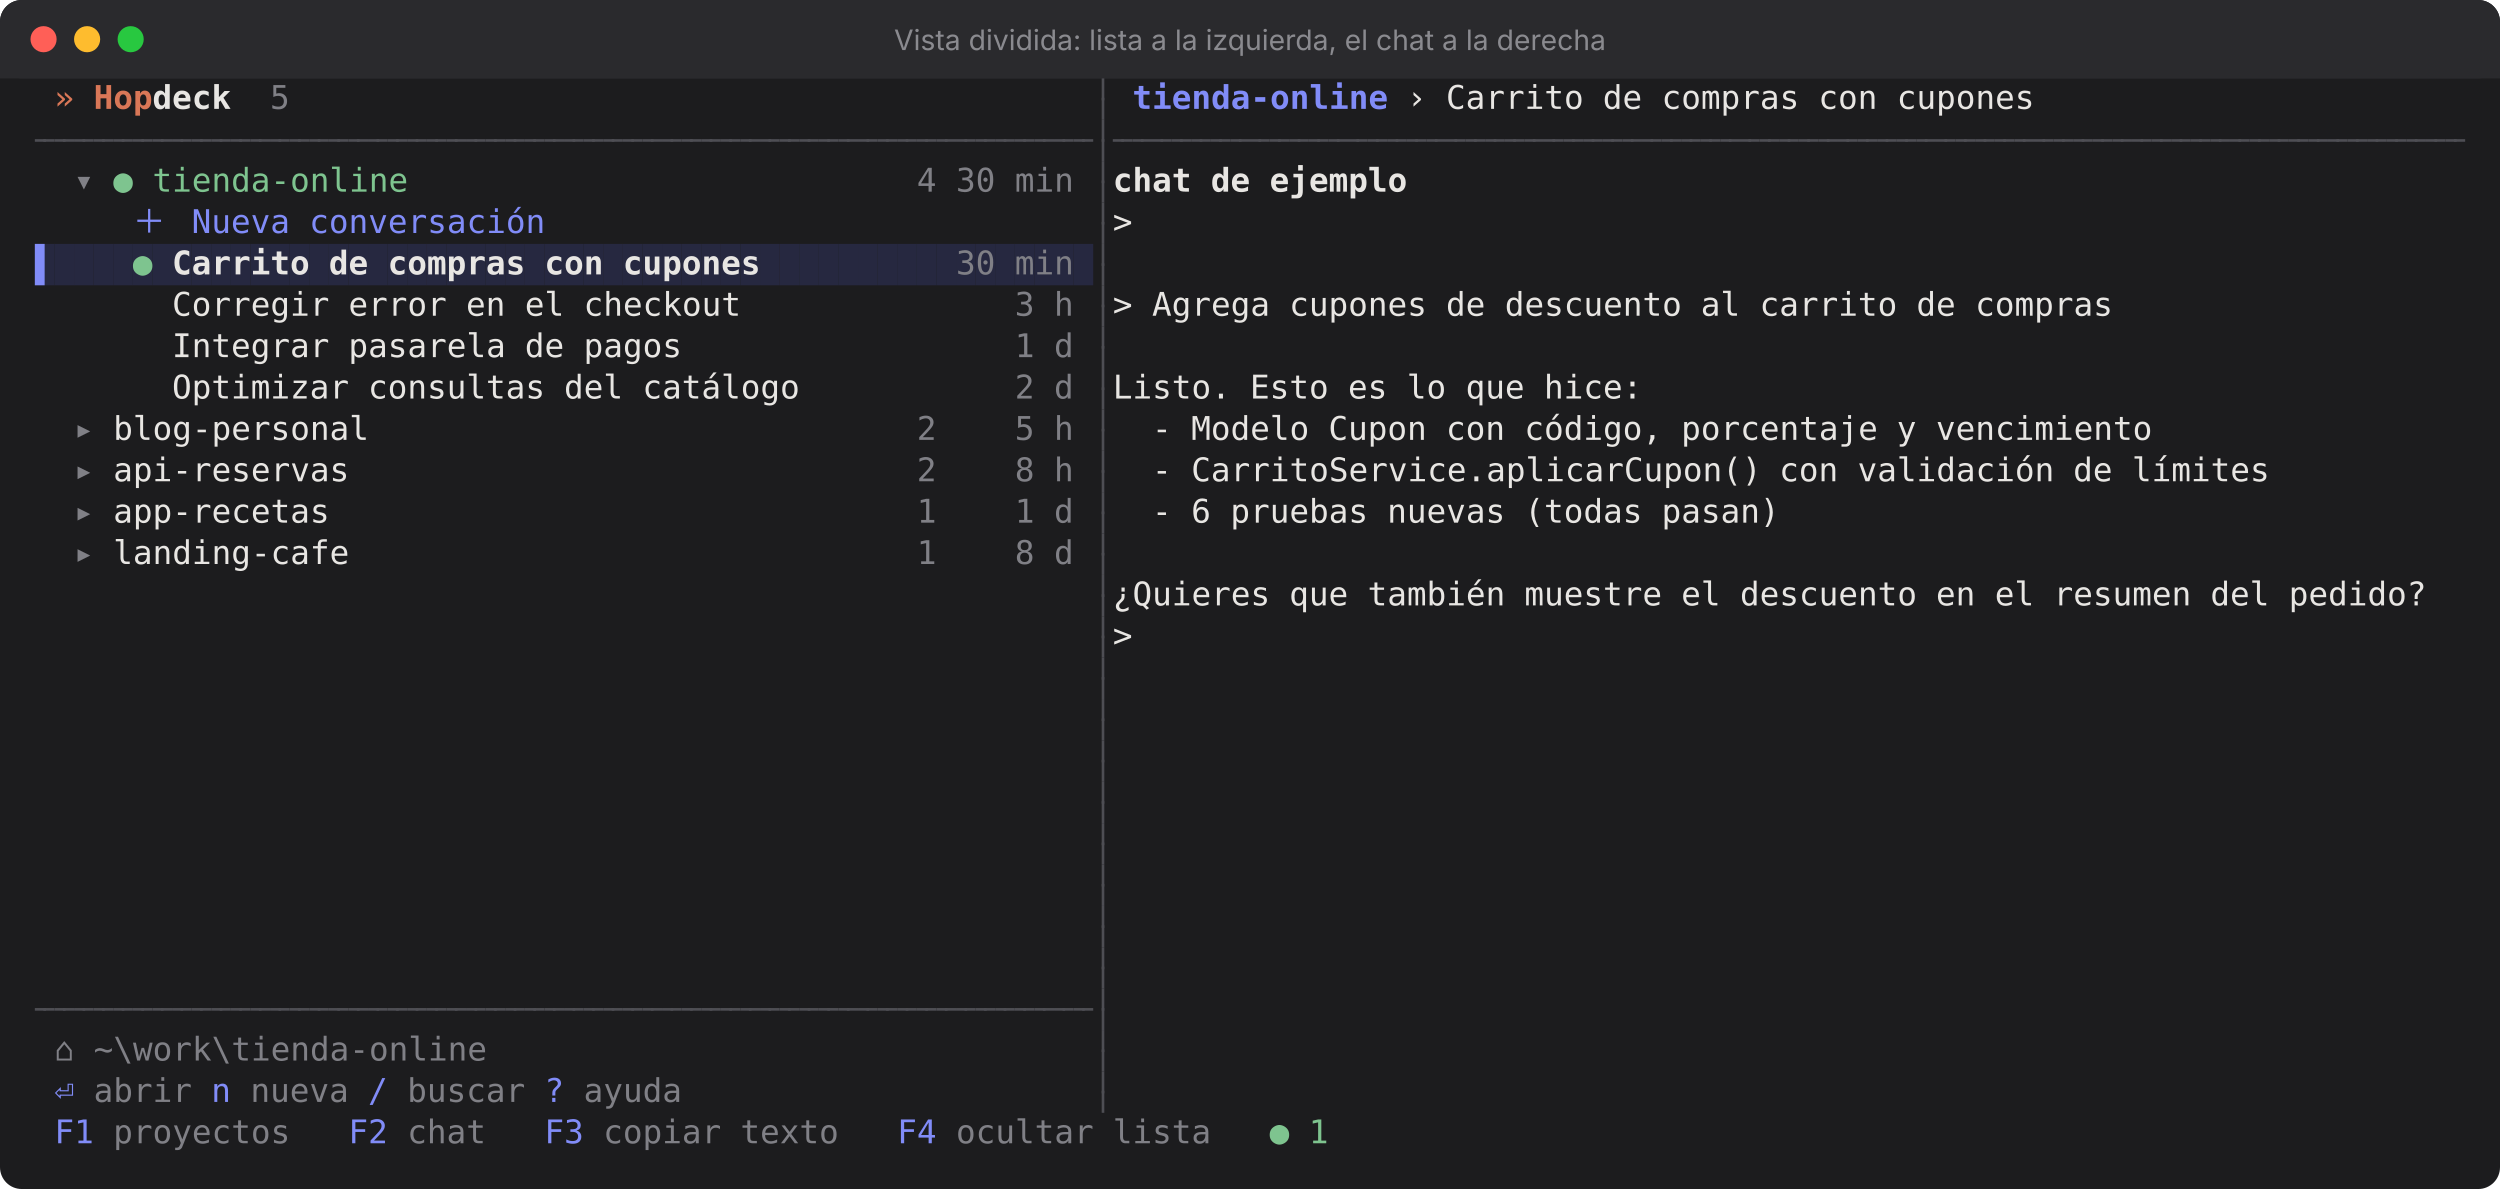
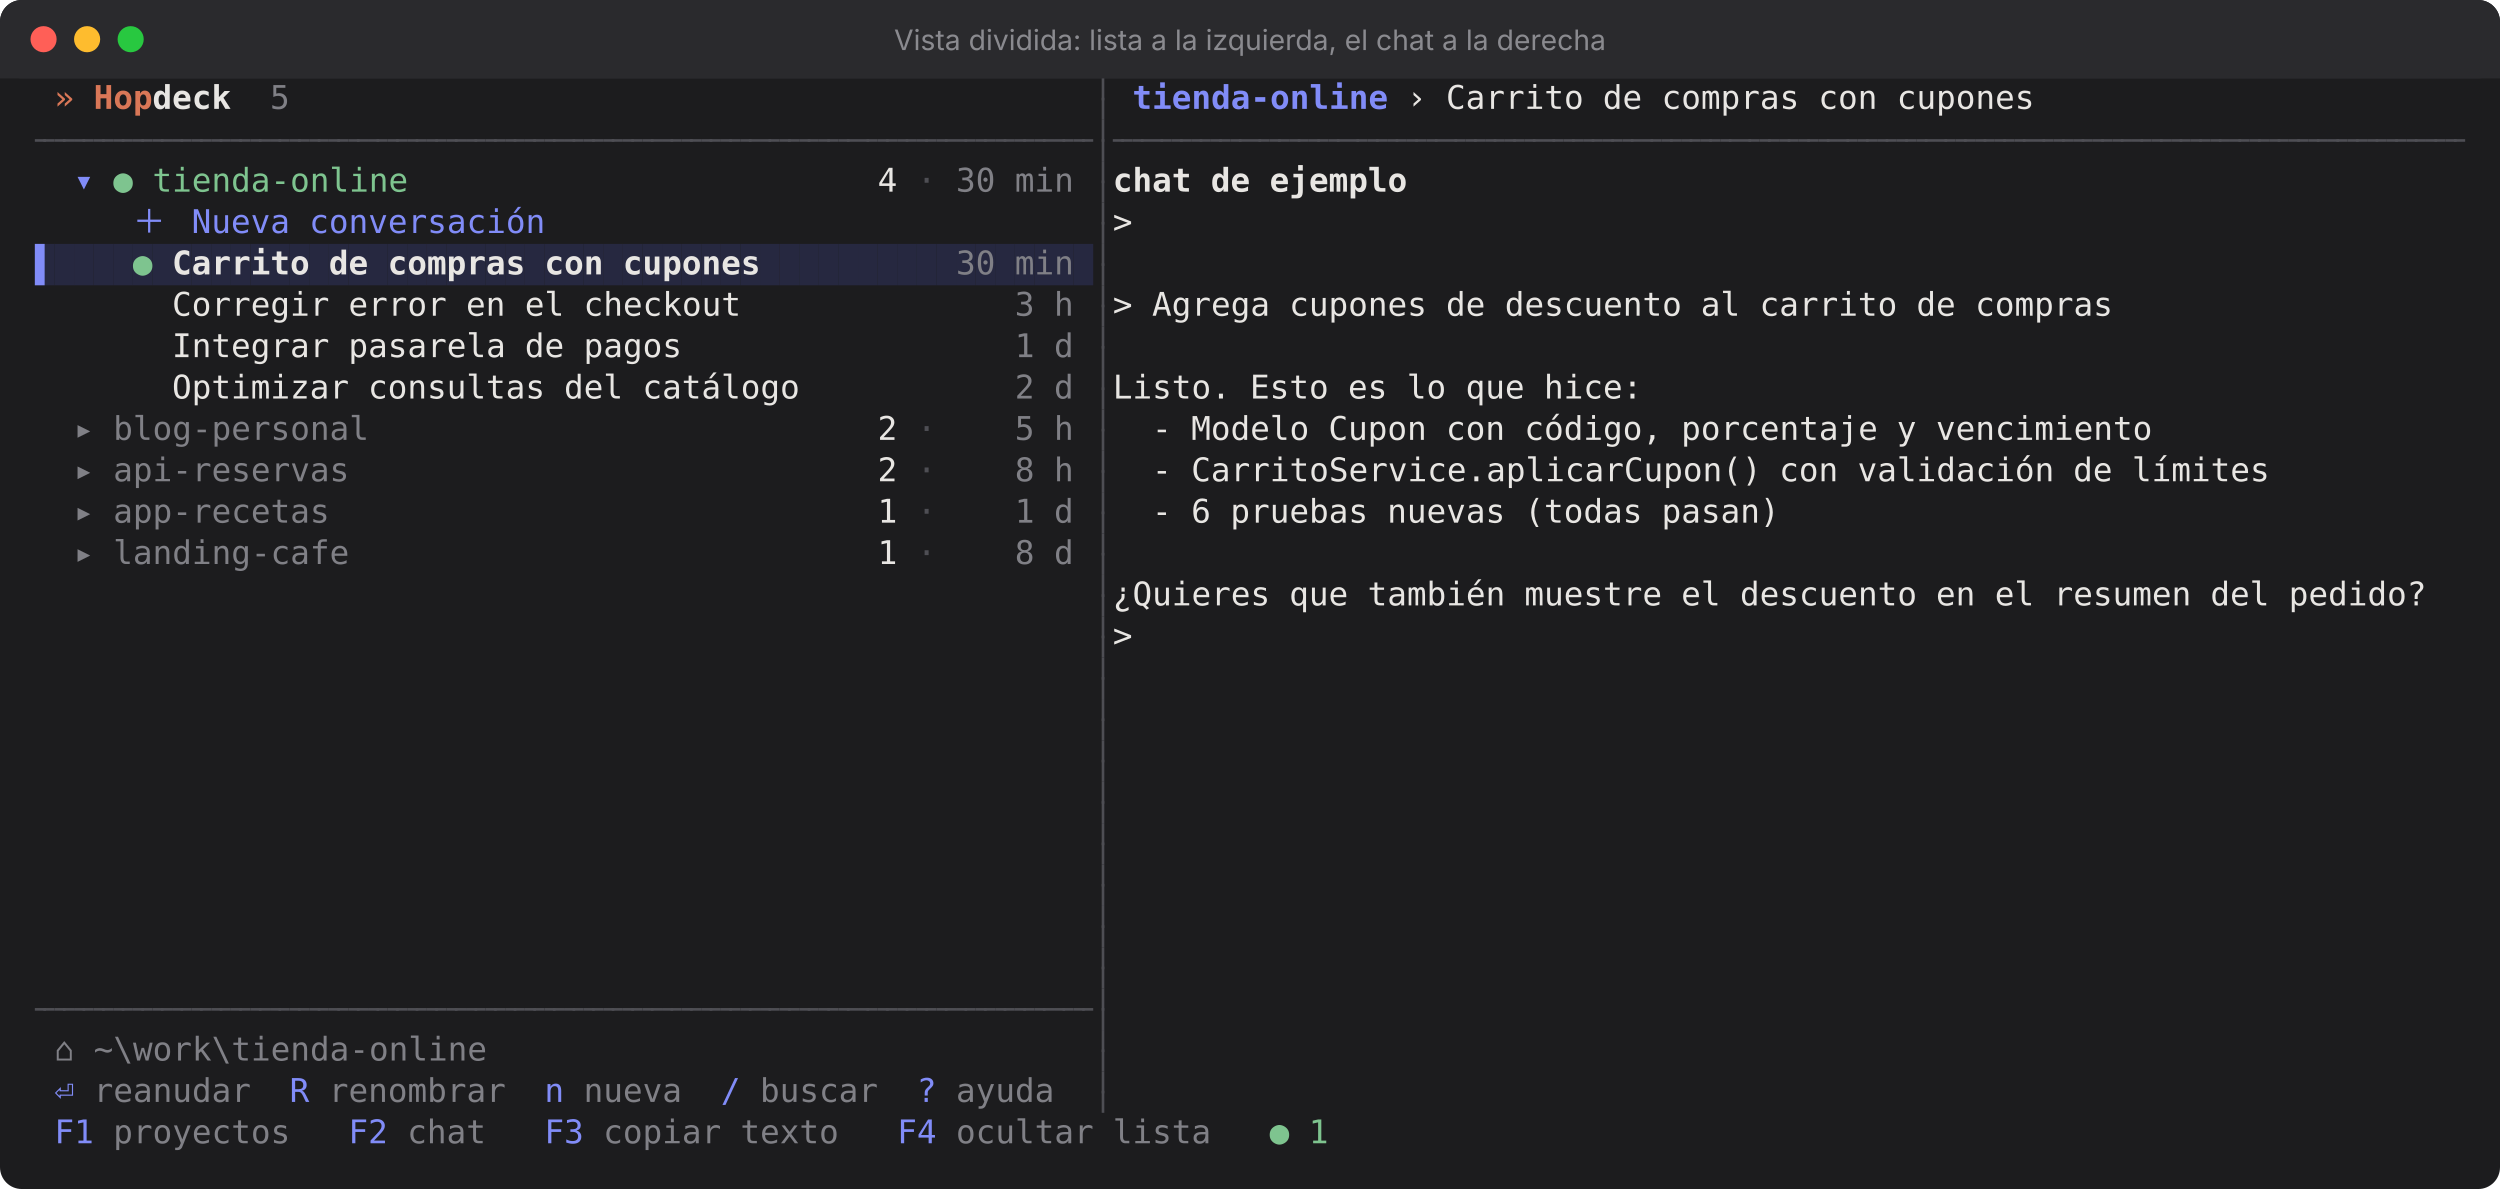
<svg xmlns="http://www.w3.org/2000/svg" width="1148" height="546" viewBox="0 0 1148 546" role="img" aria-label="Vista dividida: lista a la izquierda, el chat a la derecha">
  <rect width="1148" height="546" rx="10" fill="#1c1c1e" />
  <rect width="1148" height="36" rx="10" fill="#2a2a2d" />
  <rect y="26" width="1148" height="10" fill="#2a2a2d" />
  <circle cx="20" cy="18" r="6" fill="#ff5f57" />
  <circle cx="40" cy="18" r="6" fill="#febc2e" />
  <circle cx="60" cy="18" r="6" fill="#28c840" />
  <text x="574" y="23" fill="#8a8a8f" font-size="13" text-anchor="middle" font-family="system-ui, -apple-system, 'Segoe UI', sans-serif">Vista dividida: lista a la izquierda, el chat a la derecha</text>
  <g font-family="'Cascadia Mono', 'SFMono-Regular', Consolas, 'DejaVu Sans Mono', 'Liberation Mono', Menlo, monospace" font-size="15">
    <rect x="16" y="112" width="9" height="19" fill="#262840" />
    <rect x="25" y="112" width="9" height="19" fill="#262840" />
    <rect x="34" y="112" width="9" height="19" fill="#262840" />
    <rect x="43" y="112" width="9" height="19" fill="#262840" />
    <rect x="52" y="112" width="9" height="19" fill="#262840" />
    <rect x="61" y="112" width="9" height="19" fill="#262840" />
    <rect x="70" y="112" width="9" height="19" fill="#262840" />
    <rect x="79" y="112" width="9" height="19" fill="#262840" />
    <rect x="88" y="112" width="9" height="19" fill="#262840" />
    <rect x="97" y="112" width="9" height="19" fill="#262840" />
    <rect x="106" y="112" width="9" height="19" fill="#262840" />
    <rect x="115" y="112" width="9" height="19" fill="#262840" />
    <rect x="124" y="112" width="9" height="19" fill="#262840" />
    <rect x="133" y="112" width="9" height="19" fill="#262840" />
    <rect x="142" y="112" width="9" height="19" fill="#262840" />
    <rect x="151" y="112" width="9" height="19" fill="#262840" />
    <rect x="160" y="112" width="9" height="19" fill="#262840" />
    <rect x="169" y="112" width="9" height="19" fill="#262840" />
    <rect x="178" y="112" width="9" height="19" fill="#262840" />
    <rect x="187" y="112" width="9" height="19" fill="#262840" />
    <rect x="196" y="112" width="9" height="19" fill="#262840" />
    <rect x="205" y="112" width="9" height="19" fill="#262840" />
    <rect x="214" y="112" width="9" height="19" fill="#262840" />
    <rect x="223" y="112" width="9" height="19" fill="#262840" />
    <rect x="232" y="112" width="9" height="19" fill="#262840" />
    <rect x="241" y="112" width="9" height="19" fill="#262840" />
    <rect x="250" y="112" width="9" height="19" fill="#262840" />
    <rect x="259" y="112" width="9" height="19" fill="#262840" />
    <rect x="268" y="112" width="9" height="19" fill="#262840" />
    <rect x="277" y="112" width="9" height="19" fill="#262840" />
    <rect x="286" y="112" width="9" height="19" fill="#262840" />
    <rect x="295" y="112" width="9" height="19" fill="#262840" />
    <rect x="304" y="112" width="9" height="19" fill="#262840" />
    <rect x="313" y="112" width="9" height="19" fill="#262840" />
    <rect x="322" y="112" width="9" height="19" fill="#262840" />
    <rect x="331" y="112" width="9" height="19" fill="#262840" />
    <rect x="340" y="112" width="9" height="19" fill="#262840" />
    <rect x="349" y="112" width="9" height="19" fill="#262840" />
    <rect x="358" y="112" width="9" height="19" fill="#262840" />
    <rect x="367" y="112" width="9" height="19" fill="#262840" />
    <rect x="376" y="112" width="9" height="19" fill="#262840" />
    <rect x="385" y="112" width="9" height="19" fill="#262840" />
    <rect x="394" y="112" width="9" height="19" fill="#262840" />
    <rect x="403" y="112" width="9" height="19" fill="#262840" />
    <rect x="412" y="112" width="9" height="19" fill="#262840" />
    <rect x="421" y="112" width="9" height="19" fill="#262840" />
    <rect x="430" y="112" width="9" height="19" fill="#262840" />
    <rect x="439" y="112" width="9" height="19" fill="#262840" />
    <rect x="448" y="112" width="9" height="19" fill="#262840" />
    <rect x="457" y="112" width="9" height="19" fill="#262840" />
    <rect x="466" y="112" width="9" height="19" fill="#262840" />
    <rect x="475" y="112" width="9" height="19" fill="#262840" />
    <rect x="484" y="112" width="9" height="19" fill="#262840" />
    <rect x="493" y="112" width="9" height="19" fill="#262840" />
    <rect x="505.9" y="36" width="1.2" height="10.1" fill="#4e4e54" />
    <rect x="505.9" y="44.9" width="1.2" height="10.1" fill="#4e4e54" />
    <rect x="16" y="63.9" width="5.1" height="1.2" fill="#4e4e54" />
    <rect x="19.9" y="63.9" width="5.1" height="1.2" fill="#4e4e54" />
    <rect x="25" y="63.9" width="5.1" height="1.2" fill="#4e4e54" />
    <rect x="28.9" y="63.9" width="5.1" height="1.2" fill="#4e4e54" />
    <rect x="34" y="63.9" width="5.1" height="1.2" fill="#4e4e54" />
    <rect x="37.9" y="63.9" width="5.1" height="1.2" fill="#4e4e54" />
    <rect x="43" y="63.9" width="5.1" height="1.2" fill="#4e4e54" />
    <rect x="46.9" y="63.9" width="5.1" height="1.2" fill="#4e4e54" />
    <rect x="52" y="63.9" width="5.1" height="1.2" fill="#4e4e54" />
    <rect x="55.9" y="63.9" width="5.1" height="1.2" fill="#4e4e54" />
    <rect x="61" y="63.9" width="5.1" height="1.2" fill="#4e4e54" />
    <rect x="64.9" y="63.9" width="5.1" height="1.2" fill="#4e4e54" />
    <rect x="70" y="63.9" width="5.1" height="1.2" fill="#4e4e54" />
    <rect x="73.9" y="63.9" width="5.1" height="1.2" fill="#4e4e54" />
    <rect x="79" y="63.9" width="5.1" height="1.2" fill="#4e4e54" />
    <rect x="82.9" y="63.9" width="5.1" height="1.2" fill="#4e4e54" />
    <rect x="88" y="63.9" width="5.1" height="1.2" fill="#4e4e54" />
    <rect x="91.9" y="63.9" width="5.1" height="1.2" fill="#4e4e54" />
    <rect x="97" y="63.9" width="5.1" height="1.2" fill="#4e4e54" />
    <rect x="100.9" y="63.9" width="5.1" height="1.2" fill="#4e4e54" />
    <rect x="106" y="63.9" width="5.1" height="1.2" fill="#4e4e54" />
    <rect x="109.9" y="63.9" width="5.1" height="1.2" fill="#4e4e54" />
    <rect x="115" y="63.9" width="5.1" height="1.2" fill="#4e4e54" />
    <rect x="118.9" y="63.9" width="5.1" height="1.2" fill="#4e4e54" />
    <rect x="124" y="63.9" width="5.1" height="1.2" fill="#4e4e54" />
    <rect x="127.9" y="63.9" width="5.1" height="1.2" fill="#4e4e54" />
    <rect x="133" y="63.9" width="5.1" height="1.2" fill="#4e4e54" />
    <rect x="136.9" y="63.9" width="5.1" height="1.2" fill="#4e4e54" />
    <rect x="142" y="63.9" width="5.1" height="1.2" fill="#4e4e54" />
    <rect x="145.9" y="63.9" width="5.1" height="1.2" fill="#4e4e54" />
    <rect x="151" y="63.9" width="5.1" height="1.2" fill="#4e4e54" />
    <rect x="154.9" y="63.9" width="5.1" height="1.2" fill="#4e4e54" />
    <rect x="160" y="63.9" width="5.1" height="1.2" fill="#4e4e54" />
    <rect x="163.9" y="63.9" width="5.1" height="1.2" fill="#4e4e54" />
    <rect x="169" y="63.9" width="5.1" height="1.2" fill="#4e4e54" />
    <rect x="172.9" y="63.9" width="5.1" height="1.2" fill="#4e4e54" />
    <rect x="178" y="63.9" width="5.1" height="1.2" fill="#4e4e54" />
    <rect x="181.9" y="63.9" width="5.1" height="1.2" fill="#4e4e54" />
    <rect x="187" y="63.9" width="5.1" height="1.2" fill="#4e4e54" />
    <rect x="190.9" y="63.9" width="5.1" height="1.2" fill="#4e4e54" />
    <rect x="196" y="63.9" width="5.1" height="1.2" fill="#4e4e54" />
    <rect x="199.9" y="63.9" width="5.1" height="1.2" fill="#4e4e54" />
    <rect x="205" y="63.9" width="5.1" height="1.2" fill="#4e4e54" />
    <rect x="208.9" y="63.9" width="5.1" height="1.2" fill="#4e4e54" />
    <rect x="214" y="63.9" width="5.1" height="1.2" fill="#4e4e54" />
    <rect x="217.9" y="63.9" width="5.1" height="1.2" fill="#4e4e54" />
    <rect x="223" y="63.9" width="5.1" height="1.2" fill="#4e4e54" />
    <rect x="226.9" y="63.9" width="5.1" height="1.2" fill="#4e4e54" />
    <rect x="232" y="63.9" width="5.1" height="1.2" fill="#4e4e54" />
    <rect x="235.9" y="63.9" width="5.1" height="1.2" fill="#4e4e54" />
    <rect x="241" y="63.9" width="5.1" height="1.2" fill="#4e4e54" />
    <rect x="244.9" y="63.9" width="5.1" height="1.2" fill="#4e4e54" />
    <rect x="250" y="63.9" width="5.1" height="1.2" fill="#4e4e54" />
    <rect x="253.9" y="63.9" width="5.1" height="1.2" fill="#4e4e54" />
    <rect x="259" y="63.9" width="5.1" height="1.2" fill="#4e4e54" />
    <rect x="262.9" y="63.9" width="5.1" height="1.2" fill="#4e4e54" />
    <rect x="268" y="63.9" width="5.1" height="1.2" fill="#4e4e54" />
    <rect x="271.9" y="63.9" width="5.1" height="1.2" fill="#4e4e54" />
    <rect x="277" y="63.9" width="5.1" height="1.2" fill="#4e4e54" />
    <rect x="280.9" y="63.9" width="5.1" height="1.2" fill="#4e4e54" />
    <rect x="286" y="63.9" width="5.1" height="1.2" fill="#4e4e54" />
    <rect x="289.9" y="63.9" width="5.1" height="1.2" fill="#4e4e54" />
    <rect x="295" y="63.9" width="5.1" height="1.2" fill="#4e4e54" />
    <rect x="298.9" y="63.9" width="5.1" height="1.2" fill="#4e4e54" />
    <rect x="304" y="63.9" width="5.1" height="1.2" fill="#4e4e54" />
    <rect x="307.9" y="63.9" width="5.1" height="1.2" fill="#4e4e54" />
    <rect x="313" y="63.9" width="5.1" height="1.2" fill="#4e4e54" />
    <rect x="316.9" y="63.9" width="5.1" height="1.2" fill="#4e4e54" />
    <rect x="322" y="63.9" width="5.1" height="1.2" fill="#4e4e54" />
    <rect x="325.9" y="63.9" width="5.1" height="1.2" fill="#4e4e54" />
    <rect x="331" y="63.9" width="5.1" height="1.2" fill="#4e4e54" />
    <rect x="334.9" y="63.9" width="5.1" height="1.2" fill="#4e4e54" />
    <rect x="340" y="63.9" width="5.1" height="1.2" fill="#4e4e54" />
    <rect x="343.9" y="63.9" width="5.1" height="1.2" fill="#4e4e54" />
    <rect x="349" y="63.9" width="5.1" height="1.2" fill="#4e4e54" />
    <rect x="352.9" y="63.9" width="5.1" height="1.2" fill="#4e4e54" />
    <rect x="358" y="63.9" width="5.1" height="1.2" fill="#4e4e54" />
    <rect x="361.9" y="63.9" width="5.1" height="1.2" fill="#4e4e54" />
    <rect x="367" y="63.9" width="5.1" height="1.2" fill="#4e4e54" />
    <rect x="370.9" y="63.9" width="5.1" height="1.2" fill="#4e4e54" />
    <rect x="376" y="63.9" width="5.1" height="1.2" fill="#4e4e54" />
    <rect x="379.9" y="63.9" width="5.1" height="1.2" fill="#4e4e54" />
    <rect x="385" y="63.9" width="5.1" height="1.2" fill="#4e4e54" />
    <rect x="388.9" y="63.9" width="5.1" height="1.2" fill="#4e4e54" />
    <rect x="394" y="63.9" width="5.1" height="1.2" fill="#4e4e54" />
    <rect x="397.9" y="63.9" width="5.1" height="1.2" fill="#4e4e54" />
    <rect x="403" y="63.9" width="5.1" height="1.2" fill="#4e4e54" />
    <rect x="406.9" y="63.9" width="5.1" height="1.2" fill="#4e4e54" />
    <rect x="412" y="63.9" width="5.1" height="1.2" fill="#4e4e54" />
    <rect x="415.9" y="63.9" width="5.1" height="1.2" fill="#4e4e54" />
    <rect x="421" y="63.9" width="5.1" height="1.2" fill="#4e4e54" />
    <rect x="424.9" y="63.9" width="5.1" height="1.2" fill="#4e4e54" />
    <rect x="430" y="63.9" width="5.1" height="1.2" fill="#4e4e54" />
    <rect x="433.9" y="63.9" width="5.1" height="1.2" fill="#4e4e54" />
    <rect x="439" y="63.9" width="5.1" height="1.2" fill="#4e4e54" />
    <rect x="442.9" y="63.9" width="5.1" height="1.2" fill="#4e4e54" />
    <rect x="448" y="63.9" width="5.1" height="1.2" fill="#4e4e54" />
    <rect x="451.9" y="63.9" width="5.1" height="1.2" fill="#4e4e54" />
    <rect x="457" y="63.9" width="5.1" height="1.2" fill="#4e4e54" />
    <rect x="460.9" y="63.9" width="5.1" height="1.2" fill="#4e4e54" />
    <rect x="466" y="63.9" width="5.1" height="1.2" fill="#4e4e54" />
    <rect x="469.9" y="63.9" width="5.1" height="1.2" fill="#4e4e54" />
    <rect x="475" y="63.9" width="5.1" height="1.2" fill="#4e4e54" />
    <rect x="478.9" y="63.9" width="5.1" height="1.2" fill="#4e4e54" />
    <rect x="484" y="63.9" width="5.1" height="1.2" fill="#4e4e54" />
    <rect x="487.9" y="63.9" width="5.1" height="1.2" fill="#4e4e54" />
    <rect x="493" y="63.9" width="5.1" height="1.2" fill="#4e4e54" />
    <rect x="496.9" y="63.9" width="5.1" height="1.2" fill="#4e4e54" />
    <rect x="505.9" y="55" width="1.2" height="10.1" fill="#4e4e54" />
    <rect x="505.9" y="63.9" width="1.2" height="10.1" fill="#4e4e54" />
    <rect x="511" y="63.9" width="5.1" height="1.2" fill="#4e4e54" />
    <rect x="514.9" y="63.9" width="5.1" height="1.2" fill="#4e4e54" />
    <rect x="520" y="63.9" width="5.1" height="1.2" fill="#4e4e54" />
    <rect x="523.9" y="63.9" width="5.1" height="1.2" fill="#4e4e54" />
    <rect x="529" y="63.9" width="5.1" height="1.2" fill="#4e4e54" />
    <rect x="532.9" y="63.9" width="5.1" height="1.2" fill="#4e4e54" />
    <rect x="538" y="63.9" width="5.1" height="1.2" fill="#4e4e54" />
    <rect x="541.9" y="63.9" width="5.1" height="1.2" fill="#4e4e54" />
    <rect x="547" y="63.9" width="5.1" height="1.2" fill="#4e4e54" />
    <rect x="550.9" y="63.9" width="5.1" height="1.2" fill="#4e4e54" />
    <rect x="556" y="63.9" width="5.1" height="1.2" fill="#4e4e54" />
    <rect x="559.9" y="63.9" width="5.1" height="1.2" fill="#4e4e54" />
    <rect x="565" y="63.9" width="5.1" height="1.2" fill="#4e4e54" />
    <rect x="568.9" y="63.9" width="5.1" height="1.2" fill="#4e4e54" />
    <rect x="574" y="63.9" width="5.1" height="1.2" fill="#4e4e54" />
    <rect x="577.9" y="63.9" width="5.1" height="1.2" fill="#4e4e54" />
    <rect x="583" y="63.9" width="5.1" height="1.2" fill="#4e4e54" />
    <rect x="586.9" y="63.9" width="5.1" height="1.2" fill="#4e4e54" />
    <rect x="592" y="63.9" width="5.1" height="1.2" fill="#4e4e54" />
    <rect x="595.9" y="63.9" width="5.1" height="1.2" fill="#4e4e54" />
    <rect x="601" y="63.9" width="5.1" height="1.2" fill="#4e4e54" />
    <rect x="604.9" y="63.9" width="5.1" height="1.2" fill="#4e4e54" />
    <rect x="610" y="63.9" width="5.1" height="1.2" fill="#4e4e54" />
    <rect x="613.9" y="63.9" width="5.1" height="1.2" fill="#4e4e54" />
    <rect x="619" y="63.9" width="5.1" height="1.2" fill="#4e4e54" />
    <rect x="622.9" y="63.9" width="5.1" height="1.2" fill="#4e4e54" />
    <rect x="628" y="63.9" width="5.1" height="1.2" fill="#4e4e54" />
    <rect x="631.9" y="63.9" width="5.1" height="1.2" fill="#4e4e54" />
    <rect x="637" y="63.9" width="5.1" height="1.2" fill="#4e4e54" />
    <rect x="640.9" y="63.9" width="5.1" height="1.2" fill="#4e4e54" />
    <rect x="646" y="63.9" width="5.1" height="1.2" fill="#4e4e54" />
    <rect x="649.9" y="63.9" width="5.1" height="1.2" fill="#4e4e54" />
    <rect x="655" y="63.9" width="5.1" height="1.2" fill="#4e4e54" />
    <rect x="658.9" y="63.9" width="5.1" height="1.2" fill="#4e4e54" />
    <rect x="664" y="63.9" width="5.1" height="1.2" fill="#4e4e54" />
    <rect x="667.9" y="63.9" width="5.1" height="1.2" fill="#4e4e54" />
    <rect x="673" y="63.9" width="5.1" height="1.2" fill="#4e4e54" />
    <rect x="676.9" y="63.9" width="5.1" height="1.2" fill="#4e4e54" />
    <rect x="682" y="63.9" width="5.1" height="1.2" fill="#4e4e54" />
    <rect x="685.9" y="63.9" width="5.1" height="1.2" fill="#4e4e54" />
    <rect x="691" y="63.9" width="5.1" height="1.2" fill="#4e4e54" />
    <rect x="694.9" y="63.9" width="5.1" height="1.2" fill="#4e4e54" />
    <rect x="700" y="63.9" width="5.1" height="1.2" fill="#4e4e54" />
    <rect x="703.9" y="63.9" width="5.1" height="1.2" fill="#4e4e54" />
    <rect x="709" y="63.9" width="5.1" height="1.2" fill="#4e4e54" />
    <rect x="712.9" y="63.9" width="5.1" height="1.2" fill="#4e4e54" />
    <rect x="718" y="63.9" width="5.1" height="1.2" fill="#4e4e54" />
    <rect x="721.9" y="63.9" width="5.1" height="1.2" fill="#4e4e54" />
    <rect x="727" y="63.9" width="5.1" height="1.2" fill="#4e4e54" />
    <rect x="730.9" y="63.9" width="5.1" height="1.2" fill="#4e4e54" />
    <rect x="736" y="63.9" width="5.1" height="1.2" fill="#4e4e54" />
    <rect x="739.9" y="63.9" width="5.1" height="1.2" fill="#4e4e54" />
    <rect x="745" y="63.9" width="5.1" height="1.2" fill="#4e4e54" />
    <rect x="748.9" y="63.9" width="5.1" height="1.2" fill="#4e4e54" />
    <rect x="754" y="63.9" width="5.1" height="1.2" fill="#4e4e54" />
    <rect x="757.9" y="63.9" width="5.1" height="1.2" fill="#4e4e54" />
    <rect x="763" y="63.9" width="5.1" height="1.2" fill="#4e4e54" />
    <rect x="766.9" y="63.9" width="5.1" height="1.2" fill="#4e4e54" />
    <rect x="772" y="63.9" width="5.1" height="1.2" fill="#4e4e54" />
    <rect x="775.9" y="63.9" width="5.1" height="1.2" fill="#4e4e54" />
    <rect x="781" y="63.9" width="5.1" height="1.2" fill="#4e4e54" />
    <rect x="784.9" y="63.9" width="5.1" height="1.2" fill="#4e4e54" />
    <rect x="790" y="63.9" width="5.1" height="1.2" fill="#4e4e54" />
    <rect x="793.9" y="63.9" width="5.1" height="1.2" fill="#4e4e54" />
    <rect x="799" y="63.9" width="5.1" height="1.2" fill="#4e4e54" />
    <rect x="802.9" y="63.9" width="5.1" height="1.2" fill="#4e4e54" />
    <rect x="808" y="63.9" width="5.1" height="1.2" fill="#4e4e54" />
    <rect x="811.9" y="63.9" width="5.1" height="1.2" fill="#4e4e54" />
    <rect x="817" y="63.9" width="5.1" height="1.2" fill="#4e4e54" />
    <rect x="820.9" y="63.9" width="5.1" height="1.2" fill="#4e4e54" />
    <rect x="826" y="63.9" width="5.1" height="1.2" fill="#4e4e54" />
    <rect x="829.9" y="63.9" width="5.1" height="1.2" fill="#4e4e54" />
    <rect x="835" y="63.9" width="5.1" height="1.2" fill="#4e4e54" />
    <rect x="838.9" y="63.9" width="5.1" height="1.2" fill="#4e4e54" />
    <rect x="844" y="63.9" width="5.1" height="1.2" fill="#4e4e54" />
    <rect x="847.9" y="63.9" width="5.1" height="1.2" fill="#4e4e54" />
    <rect x="853" y="63.9" width="5.1" height="1.2" fill="#4e4e54" />
    <rect x="856.9" y="63.9" width="5.1" height="1.2" fill="#4e4e54" />
    <rect x="862" y="63.9" width="5.1" height="1.2" fill="#4e4e54" />
    <rect x="865.9" y="63.9" width="5.1" height="1.2" fill="#4e4e54" />
    <rect x="871" y="63.9" width="5.1" height="1.2" fill="#4e4e54" />
    <rect x="874.9" y="63.9" width="5.1" height="1.2" fill="#4e4e54" />
    <rect x="880" y="63.9" width="5.1" height="1.2" fill="#4e4e54" />
    <rect x="883.9" y="63.9" width="5.1" height="1.2" fill="#4e4e54" />
    <rect x="889" y="63.9" width="5.1" height="1.2" fill="#4e4e54" />
    <rect x="892.9" y="63.9" width="5.1" height="1.2" fill="#4e4e54" />
    <rect x="898" y="63.9" width="5.1" height="1.2" fill="#4e4e54" />
    <rect x="901.9" y="63.9" width="5.1" height="1.2" fill="#4e4e54" />
    <rect x="907" y="63.9" width="5.1" height="1.2" fill="#4e4e54" />
    <rect x="910.9" y="63.9" width="5.1" height="1.2" fill="#4e4e54" />
    <rect x="916" y="63.9" width="5.1" height="1.2" fill="#4e4e54" />
    <rect x="919.9" y="63.9" width="5.1" height="1.2" fill="#4e4e54" />
    <rect x="925" y="63.9" width="5.1" height="1.2" fill="#4e4e54" />
    <rect x="928.9" y="63.9" width="5.1" height="1.2" fill="#4e4e54" />
    <rect x="934" y="63.9" width="5.1" height="1.2" fill="#4e4e54" />
    <rect x="937.9" y="63.9" width="5.1" height="1.2" fill="#4e4e54" />
    <rect x="943" y="63.9" width="5.1" height="1.2" fill="#4e4e54" />
    <rect x="946.9" y="63.9" width="5.1" height="1.2" fill="#4e4e54" />
    <rect x="952" y="63.9" width="5.1" height="1.2" fill="#4e4e54" />
    <rect x="955.9" y="63.9" width="5.1" height="1.2" fill="#4e4e54" />
    <rect x="961" y="63.9" width="5.1" height="1.2" fill="#4e4e54" />
    <rect x="964.9" y="63.9" width="5.1" height="1.2" fill="#4e4e54" />
    <rect x="970" y="63.9" width="5.1" height="1.2" fill="#4e4e54" />
    <rect x="973.9" y="63.9" width="5.1" height="1.2" fill="#4e4e54" />
    <rect x="979" y="63.9" width="5.1" height="1.2" fill="#4e4e54" />
    <rect x="982.9" y="63.9" width="5.1" height="1.2" fill="#4e4e54" />
    <rect x="988" y="63.9" width="5.1" height="1.2" fill="#4e4e54" />
    <rect x="991.9" y="63.9" width="5.1" height="1.2" fill="#4e4e54" />
    <rect x="997" y="63.9" width="5.1" height="1.2" fill="#4e4e54" />
    <rect x="1000.9" y="63.9" width="5.1" height="1.2" fill="#4e4e54" />
    <rect x="1006" y="63.9" width="5.1" height="1.2" fill="#4e4e54" />
    <rect x="1009.9" y="63.9" width="5.1" height="1.2" fill="#4e4e54" />
    <rect x="1015" y="63.9" width="5.1" height="1.2" fill="#4e4e54" />
    <rect x="1018.9" y="63.9" width="5.1" height="1.2" fill="#4e4e54" />
    <rect x="1024" y="63.9" width="5.1" height="1.2" fill="#4e4e54" />
    <rect x="1027.9" y="63.9" width="5.1" height="1.2" fill="#4e4e54" />
    <rect x="1033" y="63.9" width="5.1" height="1.2" fill="#4e4e54" />
    <rect x="1036.9" y="63.9" width="5.1" height="1.2" fill="#4e4e54" />
    <rect x="1042" y="63.9" width="5.1" height="1.2" fill="#4e4e54" />
    <rect x="1045.9" y="63.9" width="5.1" height="1.2" fill="#4e4e54" />
    <rect x="1051" y="63.9" width="5.1" height="1.2" fill="#4e4e54" />
    <rect x="1054.9" y="63.9" width="5.1" height="1.2" fill="#4e4e54" />
    <rect x="1060" y="63.9" width="5.1" height="1.2" fill="#4e4e54" />
    <rect x="1063.9" y="63.9" width="5.1" height="1.2" fill="#4e4e54" />
    <rect x="1069" y="63.9" width="5.1" height="1.2" fill="#4e4e54" />
    <rect x="1072.9" y="63.9" width="5.1" height="1.2" fill="#4e4e54" />
    <rect x="1078" y="63.9" width="5.1" height="1.2" fill="#4e4e54" />
    <rect x="1081.9" y="63.9" width="5.1" height="1.2" fill="#4e4e54" />
    <rect x="1087" y="63.9" width="5.1" height="1.2" fill="#4e4e54" />
    <rect x="1090.9" y="63.9" width="5.1" height="1.2" fill="#4e4e54" />
    <rect x="1096" y="63.9" width="5.1" height="1.2" fill="#4e4e54" />
    <rect x="1099.9" y="63.9" width="5.1" height="1.2" fill="#4e4e54" />
    <rect x="1105" y="63.9" width="5.1" height="1.2" fill="#4e4e54" />
    <rect x="1108.9" y="63.9" width="5.1" height="1.2" fill="#4e4e54" />
    <rect x="1114" y="63.9" width="5.1" height="1.2" fill="#4e4e54" />
    <rect x="1117.9" y="63.9" width="5.1" height="1.2" fill="#4e4e54" />
    <rect x="1123" y="63.9" width="5.1" height="1.2" fill="#4e4e54" />
    <rect x="1126.9" y="63.9" width="5.1" height="1.2" fill="#4e4e54" />
    <rect x="505.9" y="74" width="1.2" height="10.1" fill="#4e4e54" />
    <rect x="505.9" y="82.9" width="1.2" height="10.1" fill="#4e4e54" />
    <rect x="505.9" y="93" width="1.2" height="10.1" fill="#4e4e54" />
    <rect x="505.9" y="101.9" width="1.2" height="10.1" fill="#4e4e54" />
    <rect x="16" y="112" width="4.5" height="19" fill="#818cf8" />
    <rect x="505.9" y="112" width="1.2" height="10.1" fill="#4e4e54" />
    <rect x="505.9" y="120.9" width="1.2" height="10.1" fill="#4e4e54" />
    <rect x="505.9" y="131" width="1.2" height="10.1" fill="#4e4e54" />
    <rect x="505.9" y="139.9" width="1.2" height="10.1" fill="#4e4e54" />
    <rect x="505.9" y="150" width="1.2" height="10.1" fill="#4e4e54" />
    <rect x="505.9" y="158.9" width="1.2" height="10.1" fill="#4e4e54" />
    <rect x="505.9" y="169" width="1.2" height="10.1" fill="#4e4e54" />
    <rect x="505.9" y="177.9" width="1.2" height="10.1" fill="#4e4e54" />
    <rect x="505.9" y="188" width="1.2" height="10.1" fill="#4e4e54" />
    <rect x="505.9" y="196.9" width="1.2" height="10.1" fill="#4e4e54" />
    <rect x="505.9" y="207" width="1.2" height="10.1" fill="#4e4e54" />
    <rect x="505.9" y="215.9" width="1.2" height="10.1" fill="#4e4e54" />
    <rect x="505.9" y="226" width="1.2" height="10.1" fill="#4e4e54" />
    <rect x="505.9" y="234.9" width="1.2" height="10.1" fill="#4e4e54" />
    <rect x="505.9" y="245" width="1.2" height="10.1" fill="#4e4e54" />
    <rect x="505.9" y="253.9" width="1.2" height="10.1" fill="#4e4e54" />
    <rect x="505.9" y="264" width="1.2" height="10.1" fill="#4e4e54" />
    <rect x="505.9" y="272.9" width="1.2" height="10.1" fill="#4e4e54" />
    <rect x="505.9" y="283" width="1.2" height="10.1" fill="#4e4e54" />
    <rect x="505.9" y="291.9" width="1.2" height="10.1" fill="#4e4e54" />
    <rect x="505.9" y="302" width="1.2" height="10.1" fill="#4e4e54" />
    <rect x="505.9" y="310.9" width="1.2" height="10.1" fill="#4e4e54" />
    <rect x="505.9" y="321" width="1.2" height="10.1" fill="#4e4e54" />
    <rect x="505.9" y="329.9" width="1.2" height="10.1" fill="#4e4e54" />
    <rect x="505.9" y="340" width="1.2" height="10.1" fill="#4e4e54" />
    <rect x="505.9" y="348.9" width="1.2" height="10.1" fill="#4e4e54" />
    <rect x="505.9" y="359" width="1.2" height="10.1" fill="#4e4e54" />
    <rect x="505.9" y="367.9" width="1.2" height="10.1" fill="#4e4e54" />
    <rect x="505.9" y="378" width="1.2" height="10.1" fill="#4e4e54" />
    <rect x="505.9" y="386.9" width="1.2" height="10.1" fill="#4e4e54" />
    <rect x="505.9" y="397" width="1.2" height="10.1" fill="#4e4e54" />
    <rect x="505.9" y="405.9" width="1.2" height="10.1" fill="#4e4e54" />
    <rect x="505.9" y="416" width="1.2" height="10.1" fill="#4e4e54" />
    <rect x="505.9" y="424.9" width="1.2" height="10.1" fill="#4e4e54" />
    <rect x="505.9" y="435" width="1.2" height="10.1" fill="#4e4e54" />
    <rect x="505.9" y="443.9" width="1.2" height="10.1" fill="#4e4e54" />
    <rect x="16" y="462.9" width="5.1" height="1.2" fill="#4e4e54" />
    <rect x="19.9" y="462.9" width="5.1" height="1.2" fill="#4e4e54" />
    <rect x="25" y="462.9" width="5.1" height="1.2" fill="#4e4e54" />
    <rect x="28.9" y="462.9" width="5.1" height="1.2" fill="#4e4e54" />
    <rect x="34" y="462.9" width="5.1" height="1.2" fill="#4e4e54" />
    <rect x="37.9" y="462.9" width="5.1" height="1.2" fill="#4e4e54" />
    <rect x="43" y="462.9" width="5.1" height="1.2" fill="#4e4e54" />
    <rect x="46.9" y="462.9" width="5.1" height="1.2" fill="#4e4e54" />
    <rect x="52" y="462.9" width="5.1" height="1.2" fill="#4e4e54" />
    <rect x="55.9" y="462.9" width="5.1" height="1.2" fill="#4e4e54" />
    <rect x="61" y="462.9" width="5.1" height="1.2" fill="#4e4e54" />
    <rect x="64.9" y="462.9" width="5.1" height="1.2" fill="#4e4e54" />
    <rect x="70" y="462.9" width="5.1" height="1.2" fill="#4e4e54" />
    <rect x="73.9" y="462.9" width="5.1" height="1.2" fill="#4e4e54" />
    <rect x="79" y="462.9" width="5.1" height="1.2" fill="#4e4e54" />
    <rect x="82.9" y="462.9" width="5.1" height="1.2" fill="#4e4e54" />
    <rect x="88" y="462.9" width="5.1" height="1.2" fill="#4e4e54" />
    <rect x="91.9" y="462.9" width="5.1" height="1.2" fill="#4e4e54" />
    <rect x="97" y="462.9" width="5.1" height="1.2" fill="#4e4e54" />
    <rect x="100.9" y="462.9" width="5.1" height="1.2" fill="#4e4e54" />
    <rect x="106" y="462.9" width="5.1" height="1.2" fill="#4e4e54" />
    <rect x="109.9" y="462.9" width="5.1" height="1.2" fill="#4e4e54" />
    <rect x="115" y="462.9" width="5.1" height="1.2" fill="#4e4e54" />
    <rect x="118.9" y="462.9" width="5.1" height="1.2" fill="#4e4e54" />
    <rect x="124" y="462.9" width="5.1" height="1.2" fill="#4e4e54" />
    <rect x="127.9" y="462.9" width="5.1" height="1.2" fill="#4e4e54" />
    <rect x="133" y="462.9" width="5.1" height="1.2" fill="#4e4e54" />
    <rect x="136.9" y="462.9" width="5.1" height="1.2" fill="#4e4e54" />
    <rect x="142" y="462.9" width="5.1" height="1.2" fill="#4e4e54" />
    <rect x="145.9" y="462.9" width="5.1" height="1.2" fill="#4e4e54" />
    <rect x="151" y="462.9" width="5.1" height="1.2" fill="#4e4e54" />
    <rect x="154.9" y="462.9" width="5.1" height="1.2" fill="#4e4e54" />
    <rect x="160" y="462.9" width="5.1" height="1.2" fill="#4e4e54" />
    <rect x="163.9" y="462.9" width="5.1" height="1.2" fill="#4e4e54" />
    <rect x="169" y="462.9" width="5.1" height="1.2" fill="#4e4e54" />
    <rect x="172.9" y="462.9" width="5.1" height="1.2" fill="#4e4e54" />
    <rect x="178" y="462.9" width="5.1" height="1.2" fill="#4e4e54" />
    <rect x="181.9" y="462.9" width="5.1" height="1.2" fill="#4e4e54" />
    <rect x="187" y="462.9" width="5.1" height="1.2" fill="#4e4e54" />
    <rect x="190.9" y="462.9" width="5.1" height="1.2" fill="#4e4e54" />
    <rect x="196" y="462.9" width="5.1" height="1.2" fill="#4e4e54" />
    <rect x="199.9" y="462.9" width="5.1" height="1.2" fill="#4e4e54" />
    <rect x="205" y="462.9" width="5.1" height="1.2" fill="#4e4e54" />
    <rect x="208.9" y="462.9" width="5.1" height="1.2" fill="#4e4e54" />
    <rect x="214" y="462.9" width="5.1" height="1.2" fill="#4e4e54" />
    <rect x="217.9" y="462.9" width="5.1" height="1.2" fill="#4e4e54" />
    <rect x="223" y="462.9" width="5.1" height="1.2" fill="#4e4e54" />
    <rect x="226.9" y="462.9" width="5.1" height="1.2" fill="#4e4e54" />
    <rect x="232" y="462.9" width="5.1" height="1.2" fill="#4e4e54" />
    <rect x="235.9" y="462.9" width="5.1" height="1.2" fill="#4e4e54" />
    <rect x="241" y="462.9" width="5.1" height="1.2" fill="#4e4e54" />
    <rect x="244.9" y="462.9" width="5.1" height="1.2" fill="#4e4e54" />
    <rect x="250" y="462.9" width="5.1" height="1.2" fill="#4e4e54" />
    <rect x="253.9" y="462.9" width="5.1" height="1.2" fill="#4e4e54" />
    <rect x="259" y="462.9" width="5.1" height="1.2" fill="#4e4e54" />
    <rect x="262.9" y="462.9" width="5.1" height="1.2" fill="#4e4e54" />
    <rect x="268" y="462.9" width="5.1" height="1.2" fill="#4e4e54" />
    <rect x="271.9" y="462.9" width="5.1" height="1.2" fill="#4e4e54" />
    <rect x="277" y="462.9" width="5.1" height="1.2" fill="#4e4e54" />
    <rect x="280.9" y="462.9" width="5.1" height="1.2" fill="#4e4e54" />
    <rect x="286" y="462.9" width="5.1" height="1.2" fill="#4e4e54" />
    <rect x="289.9" y="462.9" width="5.1" height="1.2" fill="#4e4e54" />
    <rect x="295" y="462.9" width="5.1" height="1.2" fill="#4e4e54" />
    <rect x="298.9" y="462.9" width="5.1" height="1.2" fill="#4e4e54" />
    <rect x="304" y="462.9" width="5.1" height="1.2" fill="#4e4e54" />
    <rect x="307.9" y="462.9" width="5.1" height="1.2" fill="#4e4e54" />
    <rect x="313" y="462.9" width="5.1" height="1.2" fill="#4e4e54" />
    <rect x="316.9" y="462.9" width="5.1" height="1.2" fill="#4e4e54" />
    <rect x="322" y="462.9" width="5.1" height="1.2" fill="#4e4e54" />
    <rect x="325.9" y="462.9" width="5.1" height="1.2" fill="#4e4e54" />
    <rect x="331" y="462.9" width="5.1" height="1.2" fill="#4e4e54" />
    <rect x="334.9" y="462.9" width="5.1" height="1.2" fill="#4e4e54" />
    <rect x="340" y="462.9" width="5.1" height="1.2" fill="#4e4e54" />
    <rect x="343.9" y="462.9" width="5.1" height="1.2" fill="#4e4e54" />
    <rect x="349" y="462.9" width="5.1" height="1.2" fill="#4e4e54" />
    <rect x="352.9" y="462.9" width="5.1" height="1.2" fill="#4e4e54" />
    <rect x="358" y="462.9" width="5.1" height="1.2" fill="#4e4e54" />
    <rect x="361.9" y="462.9" width="5.1" height="1.2" fill="#4e4e54" />
    <rect x="367" y="462.9" width="5.1" height="1.2" fill="#4e4e54" />
    <rect x="370.9" y="462.9" width="5.1" height="1.2" fill="#4e4e54" />
    <rect x="376" y="462.9" width="5.1" height="1.2" fill="#4e4e54" />
    <rect x="379.9" y="462.9" width="5.1" height="1.2" fill="#4e4e54" />
    <rect x="385" y="462.9" width="5.1" height="1.2" fill="#4e4e54" />
    <rect x="388.9" y="462.9" width="5.1" height="1.2" fill="#4e4e54" />
    <rect x="394" y="462.9" width="5.1" height="1.2" fill="#4e4e54" />
    <rect x="397.9" y="462.9" width="5.1" height="1.2" fill="#4e4e54" />
    <rect x="403" y="462.9" width="5.1" height="1.2" fill="#4e4e54" />
    <rect x="406.9" y="462.9" width="5.1" height="1.2" fill="#4e4e54" />
    <rect x="412" y="462.9" width="5.1" height="1.2" fill="#4e4e54" />
    <rect x="415.9" y="462.9" width="5.1" height="1.2" fill="#4e4e54" />
    <rect x="421" y="462.9" width="5.1" height="1.2" fill="#4e4e54" />
    <rect x="424.9" y="462.9" width="5.1" height="1.2" fill="#4e4e54" />
    <rect x="430" y="462.9" width="5.1" height="1.2" fill="#4e4e54" />
    <rect x="433.9" y="462.9" width="5.1" height="1.2" fill="#4e4e54" />
    <rect x="439" y="462.9" width="5.1" height="1.2" fill="#4e4e54" />
    <rect x="442.9" y="462.9" width="5.1" height="1.2" fill="#4e4e54" />
    <rect x="448" y="462.9" width="5.1" height="1.2" fill="#4e4e54" />
    <rect x="451.9" y="462.9" width="5.1" height="1.2" fill="#4e4e54" />
    <rect x="457" y="462.9" width="5.1" height="1.2" fill="#4e4e54" />
    <rect x="460.9" y="462.9" width="5.1" height="1.2" fill="#4e4e54" />
    <rect x="466" y="462.9" width="5.1" height="1.2" fill="#4e4e54" />
    <rect x="469.9" y="462.9" width="5.1" height="1.2" fill="#4e4e54" />
    <rect x="475" y="462.9" width="5.1" height="1.2" fill="#4e4e54" />
    <rect x="478.9" y="462.9" width="5.1" height="1.2" fill="#4e4e54" />
    <rect x="484" y="462.9" width="5.1" height="1.2" fill="#4e4e54" />
    <rect x="487.9" y="462.9" width="5.1" height="1.2" fill="#4e4e54" />
    <rect x="493" y="462.9" width="5.1" height="1.2" fill="#4e4e54" />
    <rect x="496.9" y="462.9" width="5.1" height="1.2" fill="#4e4e54" />
    <rect x="505.9" y="454" width="1.2" height="10.1" fill="#4e4e54" />
    <rect x="505.9" y="462.9" width="1.2" height="10.1" fill="#4e4e54" />
    <rect x="505.9" y="473" width="1.2" height="10.1" fill="#4e4e54" />
    <rect x="505.9" y="481.9" width="1.2" height="10.1" fill="#4e4e54" />
    <rect x="505.9" y="492" width="1.2" height="10.1" fill="#4e4e54" />
    <rect x="505.9" y="500.9" width="1.2" height="10.1" fill="#4e4e54" />
    <text x="25" y="50" fill="#d97757" xml:space="preserve">»</text>
    <text x="43 52 61" y="50" fill="#d97757" font-weight="bold" xml:space="preserve">Hop</text>
    <text x="70 79 88 97" y="50" fill="#e8e6e3" font-weight="bold" xml:space="preserve">deck</text>
    <text x="124" y="50" fill="#808086" xml:space="preserve">5</text>
    <text x="520 529 538 547 556 565 574 583 592 601 610 619 628" y="50" fill="#818cf8" font-weight="bold" xml:space="preserve">tienda-online</text>
    <text x="646" y="50" fill="#e8e6e3" xml:space="preserve">›</text>
    <text x="664 673 682 691 700 709 718" y="50" fill="#e8e6e3" xml:space="preserve">Carrito</text>
    <text x="736 745" y="50" fill="#e8e6e3" xml:space="preserve">de</text>
    <text x="763 772 781 790 799 808 817" y="50" fill="#e8e6e3" xml:space="preserve">compras</text>
    <text x="835 844 853" y="50" fill="#e8e6e3" xml:space="preserve">con</text>
    <text x="871 880 889 898 907 916 925" y="50" fill="#e8e6e3" xml:space="preserve">cupones</text>
-     <text x="34" y="88" fill="#808086" xml:space="preserve">▾</text>
+     <text x="34" y="88" fill="#818cf8" xml:space="preserve">▾</text>
    <text x="52" y="88" fill="#7ec48f" xml:space="preserve">●</text>
    <text x="70 79 88 97 106 115 124 133 142 151 160 169 178" y="88" fill="#7ec48f" xml:space="preserve">tienda-online</text>
-     <text x="421" y="88" fill="#808086" xml:space="preserve">4</text>
+     <text x="403" y="88" fill="#e8e6e3" xml:space="preserve">4</text>
+     <text x="421" y="88" fill="#4e4e54" xml:space="preserve">·</text>
    <text x="439 448" y="88" fill="#808086" xml:space="preserve">30</text>
    <text x="466 475 484" y="88" fill="#808086" xml:space="preserve">min</text>
    <text x="511 520 529 538" y="88" fill="#e8e6e3" font-weight="bold" xml:space="preserve">chat</text>
    <text x="556 565" y="88" fill="#e8e6e3" font-weight="bold" xml:space="preserve">de</text>
    <text x="583 592 601 610 619 628 637" y="88" fill="#e8e6e3" font-weight="bold" xml:space="preserve">ejemplo</text>
    <text x="61" y="107" fill="#818cf8" xml:space="preserve">＋</text>
    <text x="88 97 106 115 124" y="107" fill="#818cf8" xml:space="preserve">Nueva</text>
    <text x="142 151 160 169 178 187 196 205 214 223 232 241" y="107" fill="#818cf8" xml:space="preserve">conversación</text>
    <text x="511" y="107" fill="#e8e6e3" xml:space="preserve">&gt;</text>
    <text x="61" y="126" fill="#7ec48f" xml:space="preserve">●</text>
    <text x="79 88 97 106 115 124 133" y="126" fill="#e8e6e3" font-weight="bold" xml:space="preserve">Carrito</text>
    <text x="151 160" y="126" fill="#e8e6e3" font-weight="bold" xml:space="preserve">de</text>
    <text x="178 187 196 205 214 223 232" y="126" fill="#e8e6e3" font-weight="bold" xml:space="preserve">compras</text>
    <text x="250 259 268" y="126" fill="#e8e6e3" font-weight="bold" xml:space="preserve">con</text>
    <text x="286 295 304 313 322 331 340" y="126" fill="#e8e6e3" font-weight="bold" xml:space="preserve">cupones</text>
    <text x="439 448" y="126" fill="#808086" xml:space="preserve">30</text>
    <text x="466 475 484" y="126" fill="#808086" xml:space="preserve">min</text>
    <text x="79 88 97 106 115 124 133 142" y="145" fill="#e8e6e3" xml:space="preserve">Corregir</text>
    <text x="160 169 178 187 196" y="145" fill="#e8e6e3" xml:space="preserve">error</text>
    <text x="214 223" y="145" fill="#e8e6e3" xml:space="preserve">en</text>
    <text x="241 250" y="145" fill="#e8e6e3" xml:space="preserve">el</text>
    <text x="268 277 286 295 304 313 322 331" y="145" fill="#e8e6e3" xml:space="preserve">checkout</text>
    <text x="466" y="145" fill="#808086" xml:space="preserve">3</text>
    <text x="484" y="145" fill="#808086" xml:space="preserve">h</text>
    <text x="511" y="145" fill="#e8e6e3" xml:space="preserve">&gt;</text>
    <text x="529 538 547 556 565 574" y="145" fill="#e8e6e3" xml:space="preserve">Agrega</text>
    <text x="592 601 610 619 628 637 646" y="145" fill="#e8e6e3" xml:space="preserve">cupones</text>
    <text x="664 673" y="145" fill="#e8e6e3" xml:space="preserve">de</text>
    <text x="691 700 709 718 727 736 745 754 763" y="145" fill="#e8e6e3" xml:space="preserve">descuento</text>
    <text x="781 790" y="145" fill="#e8e6e3" xml:space="preserve">al</text>
    <text x="808 817 826 835 844 853 862" y="145" fill="#e8e6e3" xml:space="preserve">carrito</text>
    <text x="880 889" y="145" fill="#e8e6e3" xml:space="preserve">de</text>
    <text x="907 916 925 934 943 952 961" y="145" fill="#e8e6e3" xml:space="preserve">compras</text>
    <text x="79 88 97 106 115 124 133 142" y="164" fill="#e8e6e3" xml:space="preserve">Integrar</text>
    <text x="160 169 178 187 196 205 214 223" y="164" fill="#e8e6e3" xml:space="preserve">pasarela</text>
    <text x="241 250" y="164" fill="#e8e6e3" xml:space="preserve">de</text>
    <text x="268 277 286 295 304" y="164" fill="#e8e6e3" xml:space="preserve">pagos</text>
    <text x="466" y="164" fill="#808086" xml:space="preserve">1</text>
    <text x="484" y="164" fill="#808086" xml:space="preserve">d</text>
    <text x="79 88 97 106 115 124 133 142 151" y="183" fill="#e8e6e3" xml:space="preserve">Optimizar</text>
    <text x="169 178 187 196 205 214 223 232 241" y="183" fill="#e8e6e3" xml:space="preserve">consultas</text>
    <text x="259 268 277" y="183" fill="#e8e6e3" xml:space="preserve">del</text>
    <text x="295 304 313 322 331 340 349 358" y="183" fill="#e8e6e3" xml:space="preserve">catálogo</text>
    <text x="466" y="183" fill="#808086" xml:space="preserve">2</text>
    <text x="484" y="183" fill="#808086" xml:space="preserve">d</text>
    <text x="511 520 529 538 547 556" y="183" fill="#e8e6e3" xml:space="preserve">Listo.</text>
    <text x="574 583 592 601" y="183" fill="#e8e6e3" xml:space="preserve">Esto</text>
    <text x="619 628" y="183" fill="#e8e6e3" xml:space="preserve">es</text>
    <text x="646 655" y="183" fill="#e8e6e3" xml:space="preserve">lo</text>
    <text x="673 682 691" y="183" fill="#e8e6e3" xml:space="preserve">que</text>
    <text x="709 718 727 736 745" y="183" fill="#e8e6e3" xml:space="preserve">hice:</text>
    <text x="34" y="202" fill="#808086" xml:space="preserve">▸</text>
-     <text x="52 61 70 79 88 97 106 115 124 133 142 151 160" y="202" fill="#e8e6e3" xml:space="preserve">blog-personal</text>
-     <text x="421" y="202" fill="#808086" xml:space="preserve">2</text>
+     <text x="52 61 70 79 88 97 106 115 124 133 142 151 160" y="202" fill="#808086" xml:space="preserve">blog-personal</text>
+     <text x="403" y="202" fill="#e8e6e3" xml:space="preserve">2</text>
+     <text x="421" y="202" fill="#4e4e54" xml:space="preserve">·</text>
    <text x="466" y="202" fill="#808086" xml:space="preserve">5</text>
    <text x="484" y="202" fill="#808086" xml:space="preserve">h</text>
    <text x="529" y="202" fill="#e8e6e3" xml:space="preserve">-</text>
    <text x="547 556 565 574 583 592" y="202" fill="#e8e6e3" xml:space="preserve">Modelo</text>
    <text x="610 619 628 637 646" y="202" fill="#e8e6e3" xml:space="preserve">Cupon</text>
    <text x="664 673 682" y="202" fill="#e8e6e3" xml:space="preserve">con</text>
    <text x="700 709 718 727 736 745 754" y="202" fill="#e8e6e3" xml:space="preserve">código,</text>
    <text x="772 781 790 799 808 817 826 835 844 853" y="202" fill="#e8e6e3" xml:space="preserve">porcentaje</text>
    <text x="871" y="202" fill="#e8e6e3" xml:space="preserve">y</text>
    <text x="889 898 907 916 925 934 943 952 961 970 979" y="202" fill="#e8e6e3" xml:space="preserve">vencimiento</text>
    <text x="34" y="221" fill="#808086" xml:space="preserve">▸</text>
-     <text x="52 61 70 79 88 97 106 115 124 133 142 151" y="221" fill="#e8e6e3" xml:space="preserve">api-reservas</text>
-     <text x="421" y="221" fill="#808086" xml:space="preserve">2</text>
+     <text x="52 61 70 79 88 97 106 115 124 133 142 151" y="221" fill="#808086" xml:space="preserve">api-reservas</text>
+     <text x="403" y="221" fill="#e8e6e3" xml:space="preserve">2</text>
+     <text x="421" y="221" fill="#4e4e54" xml:space="preserve">·</text>
    <text x="466" y="221" fill="#808086" xml:space="preserve">8</text>
    <text x="484" y="221" fill="#808086" xml:space="preserve">h</text>
    <text x="529" y="221" fill="#e8e6e3" xml:space="preserve">-</text>
    <text x="547 556 565 574 583 592 601 610 619 628 637 646 655 664 673 682 691 700 709 718 727 736 745 754 763 772 781 790 799" y="221" fill="#e8e6e3" xml:space="preserve">CarritoService.aplicarCupon()</text>
    <text x="817 826 835" y="221" fill="#e8e6e3" xml:space="preserve">con</text>
    <text x="853 862 871 880 889 898 907 916 925 934" y="221" fill="#e8e6e3" xml:space="preserve">validación</text>
    <text x="952 961" y="221" fill="#e8e6e3" xml:space="preserve">de</text>
    <text x="979 988 997 1006 1015 1024 1033" y="221" fill="#e8e6e3" xml:space="preserve">límites</text>
    <text x="34" y="240" fill="#808086" xml:space="preserve">▸</text>
-     <text x="52 61 70 79 88 97 106 115 124 133 142" y="240" fill="#e8e6e3" xml:space="preserve">app-recetas</text>
-     <text x="421" y="240" fill="#808086" xml:space="preserve">1</text>
+     <text x="52 61 70 79 88 97 106 115 124 133 142" y="240" fill="#808086" xml:space="preserve">app-recetas</text>
+     <text x="403" y="240" fill="#e8e6e3" xml:space="preserve">1</text>
+     <text x="421" y="240" fill="#4e4e54" xml:space="preserve">·</text>
    <text x="466" y="240" fill="#808086" xml:space="preserve">1</text>
    <text x="484" y="240" fill="#808086" xml:space="preserve">d</text>
    <text x="529" y="240" fill="#e8e6e3" xml:space="preserve">-</text>
    <text x="547" y="240" fill="#e8e6e3" xml:space="preserve">6</text>
    <text x="565 574 583 592 601 610 619" y="240" fill="#e8e6e3" xml:space="preserve">pruebas</text>
    <text x="637 646 655 664 673 682" y="240" fill="#e8e6e3" xml:space="preserve">nuevas</text>
    <text x="700 709 718 727 736 745" y="240" fill="#e8e6e3" xml:space="preserve">(todas</text>
    <text x="763 772 781 790 799 808" y="240" fill="#e8e6e3" xml:space="preserve">pasan)</text>
    <text x="34" y="259" fill="#808086" xml:space="preserve">▸</text>
-     <text x="52 61 70 79 88 97 106 115 124 133 142 151" y="259" fill="#e8e6e3" xml:space="preserve">landing-cafe</text>
-     <text x="421" y="259" fill="#808086" xml:space="preserve">1</text>
+     <text x="52 61 70 79 88 97 106 115 124 133 142 151" y="259" fill="#808086" xml:space="preserve">landing-cafe</text>
+     <text x="403" y="259" fill="#e8e6e3" xml:space="preserve">1</text>
+     <text x="421" y="259" fill="#4e4e54" xml:space="preserve">·</text>
    <text x="466" y="259" fill="#808086" xml:space="preserve">8</text>
    <text x="484" y="259" fill="#808086" xml:space="preserve">d</text>
    <text x="511 520 529 538 547 556 565 574" y="278" fill="#e8e6e3" xml:space="preserve">¿Quieres</text>
    <text x="592 601 610" y="278" fill="#e8e6e3" xml:space="preserve">que</text>
    <text x="628 637 646 655 664 673 682" y="278" fill="#e8e6e3" xml:space="preserve">también</text>
    <text x="700 709 718 727 736 745 754" y="278" fill="#e8e6e3" xml:space="preserve">muestre</text>
    <text x="772 781" y="278" fill="#e8e6e3" xml:space="preserve">el</text>
    <text x="799 808 817 826 835 844 853 862 871" y="278" fill="#e8e6e3" xml:space="preserve">descuento</text>
    <text x="889 898" y="278" fill="#e8e6e3" xml:space="preserve">en</text>
    <text x="916 925" y="278" fill="#e8e6e3" xml:space="preserve">el</text>
    <text x="943 952 961 970 979 988 997" y="278" fill="#e8e6e3" xml:space="preserve">resumen</text>
    <text x="1015 1024 1033" y="278" fill="#e8e6e3" xml:space="preserve">del</text>
    <text x="1051 1060 1069 1078 1087 1096 1105" y="278" fill="#e8e6e3" xml:space="preserve">pedido?</text>
    <text x="511" y="297" fill="#e8e6e3" xml:space="preserve">&gt;</text>
    <text x="25" y="487" fill="#808086" xml:space="preserve">⌂</text>
    <text x="43 52 61 70 79 88 97 106 115 124 133 142 151 160 169 178 187 196 205 214" y="487" fill="#808086" xml:space="preserve">~\work\tienda-online</text>
    <text x="25" y="506" fill="#818cf8" xml:space="preserve">⏎</text>
-     <text x="43 52 61 70 79" y="506" fill="#808086" xml:space="preserve">abrir</text>
-     <text x="97" y="506" fill="#818cf8" xml:space="preserve">n</text>
-     <text x="115 124 133 142 151" y="506" fill="#808086" xml:space="preserve">nueva</text>
-     <text x="169" y="506" fill="#818cf8" xml:space="preserve">/</text>
-     <text x="187 196 205 214 223 232" y="506" fill="#808086" xml:space="preserve">buscar</text>
-     <text x="250" y="506" fill="#818cf8" xml:space="preserve">?</text>
-     <text x="268 277 286 295 304" y="506" fill="#808086" xml:space="preserve">ayuda</text>
+     <text x="43 52 61 70 79 88 97 106" y="506" fill="#808086" xml:space="preserve">reanudar</text>
+     <text x="133" y="506" fill="#818cf8" xml:space="preserve">R</text>
+     <text x="151 160 169 178 187 196 205 214 223" y="506" fill="#808086" xml:space="preserve">renombrar</text>
+     <text x="250" y="506" fill="#818cf8" xml:space="preserve">n</text>
+     <text x="268 277 286 295 304" y="506" fill="#808086" xml:space="preserve">nueva</text>
+     <text x="331" y="506" fill="#818cf8" xml:space="preserve">/</text>
+     <text x="349 358 367 376 385 394" y="506" fill="#808086" xml:space="preserve">buscar</text>
+     <text x="421" y="506" fill="#818cf8" xml:space="preserve">?</text>
+     <text x="439 448 457 466 475" y="506" fill="#808086" xml:space="preserve">ayuda</text>
    <text x="25 34" y="525" fill="#818cf8" xml:space="preserve">F1</text>
    <text x="52 61 70 79 88 97 106 115 124" y="525" fill="#808086" xml:space="preserve">proyectos</text>
    <text x="160 169" y="525" fill="#818cf8" xml:space="preserve">F2</text>
    <text x="187 196 205 214" y="525" fill="#808086" xml:space="preserve">chat</text>
    <text x="250 259" y="525" fill="#818cf8" xml:space="preserve">F3</text>
    <text x="277 286 295 304 313 322" y="525" fill="#808086" xml:space="preserve">copiar</text>
    <text x="340 349 358 367 376" y="525" fill="#808086" xml:space="preserve">texto</text>
    <text x="412 421" y="525" fill="#818cf8" xml:space="preserve">F4</text>
    <text x="439 448 457 466 475 484 493" y="525" fill="#808086" xml:space="preserve">ocultar</text>
    <text x="511 520 529 538 547" y="525" fill="#808086" xml:space="preserve">lista</text>
    <text x="583" y="525" fill="#7ec48f" xml:space="preserve">●</text>
    <text x="601" y="525" fill="#7ec48f" xml:space="preserve">1</text>
  </g>
</svg>
